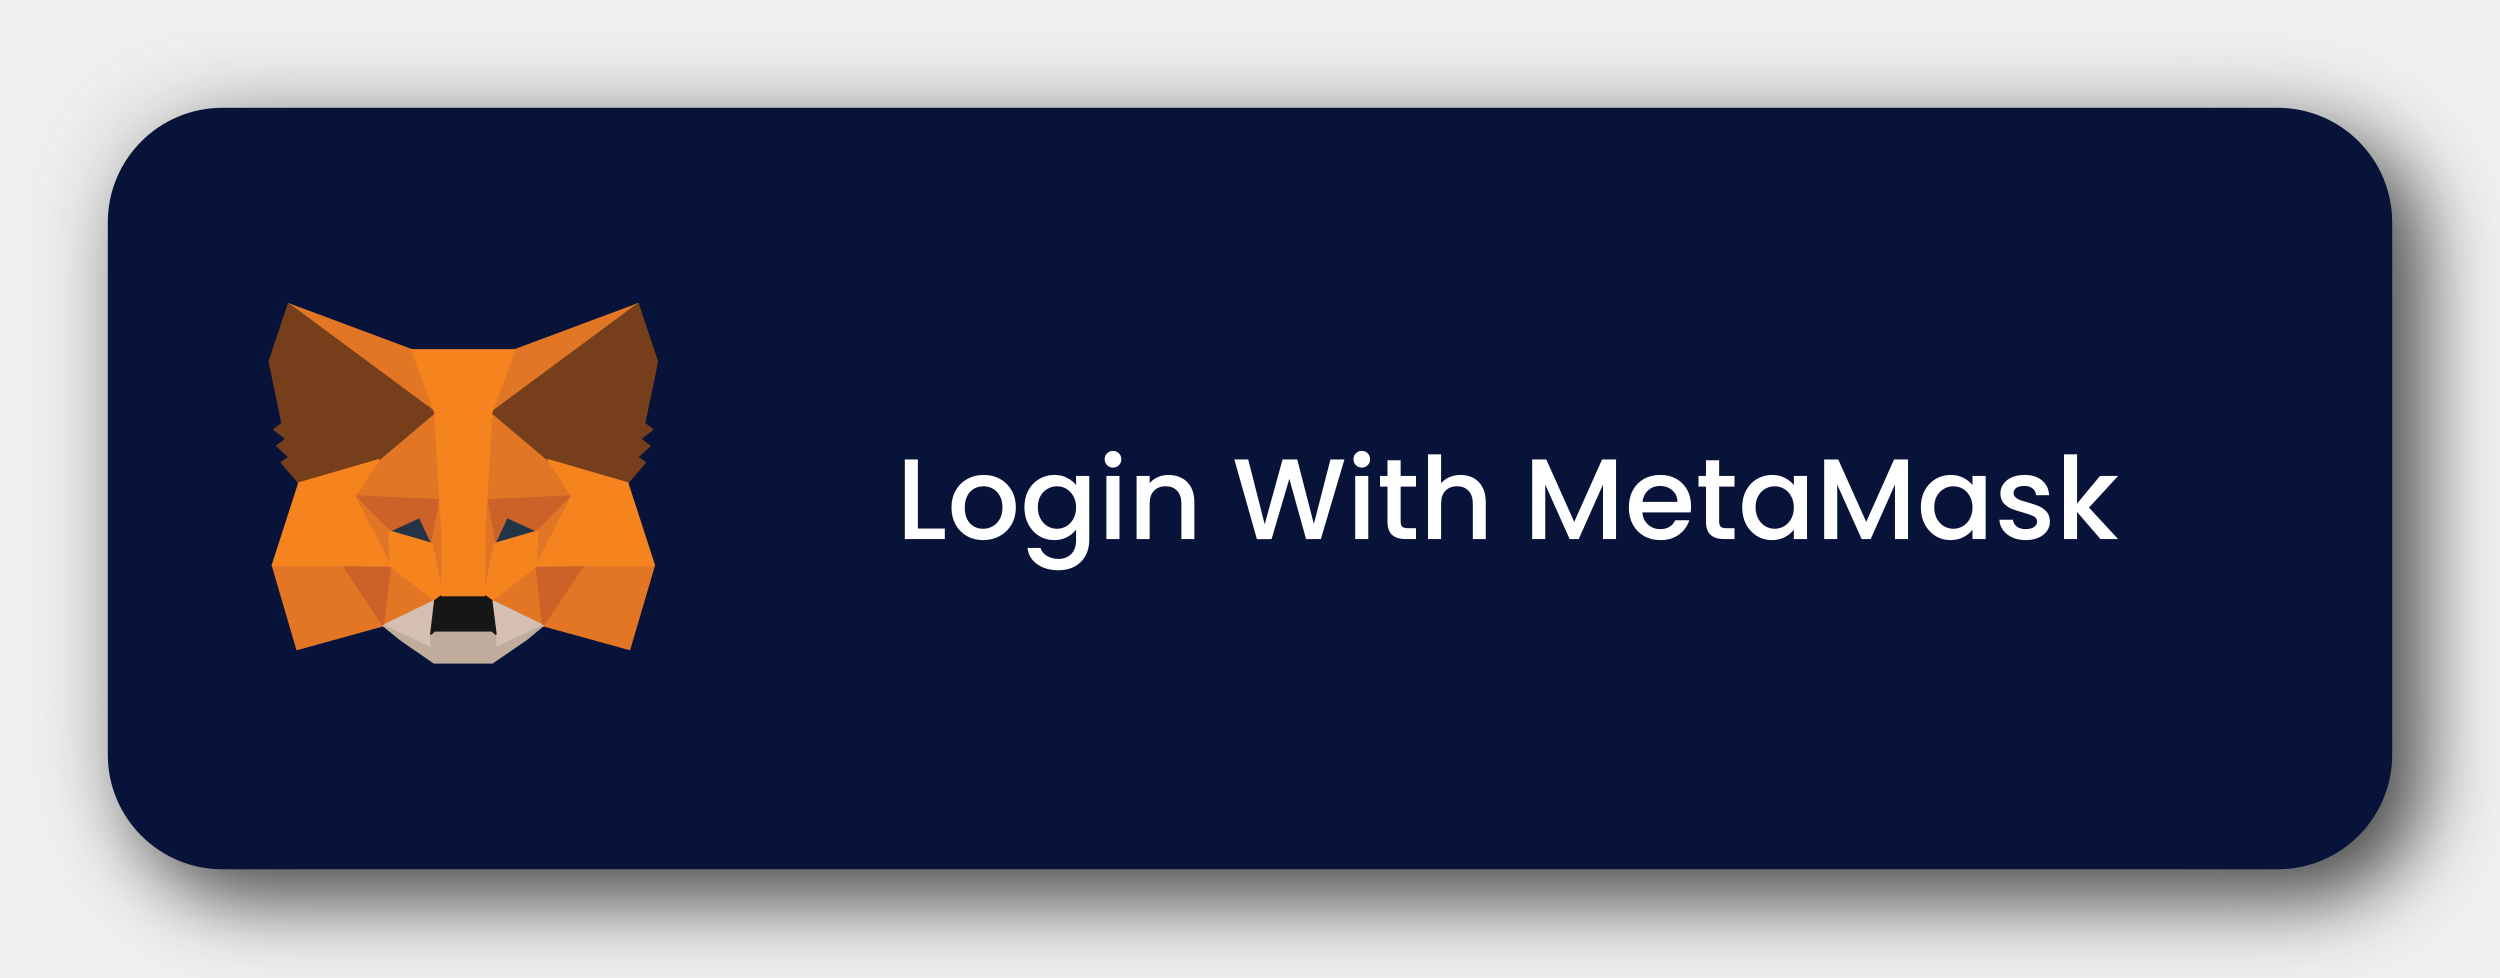
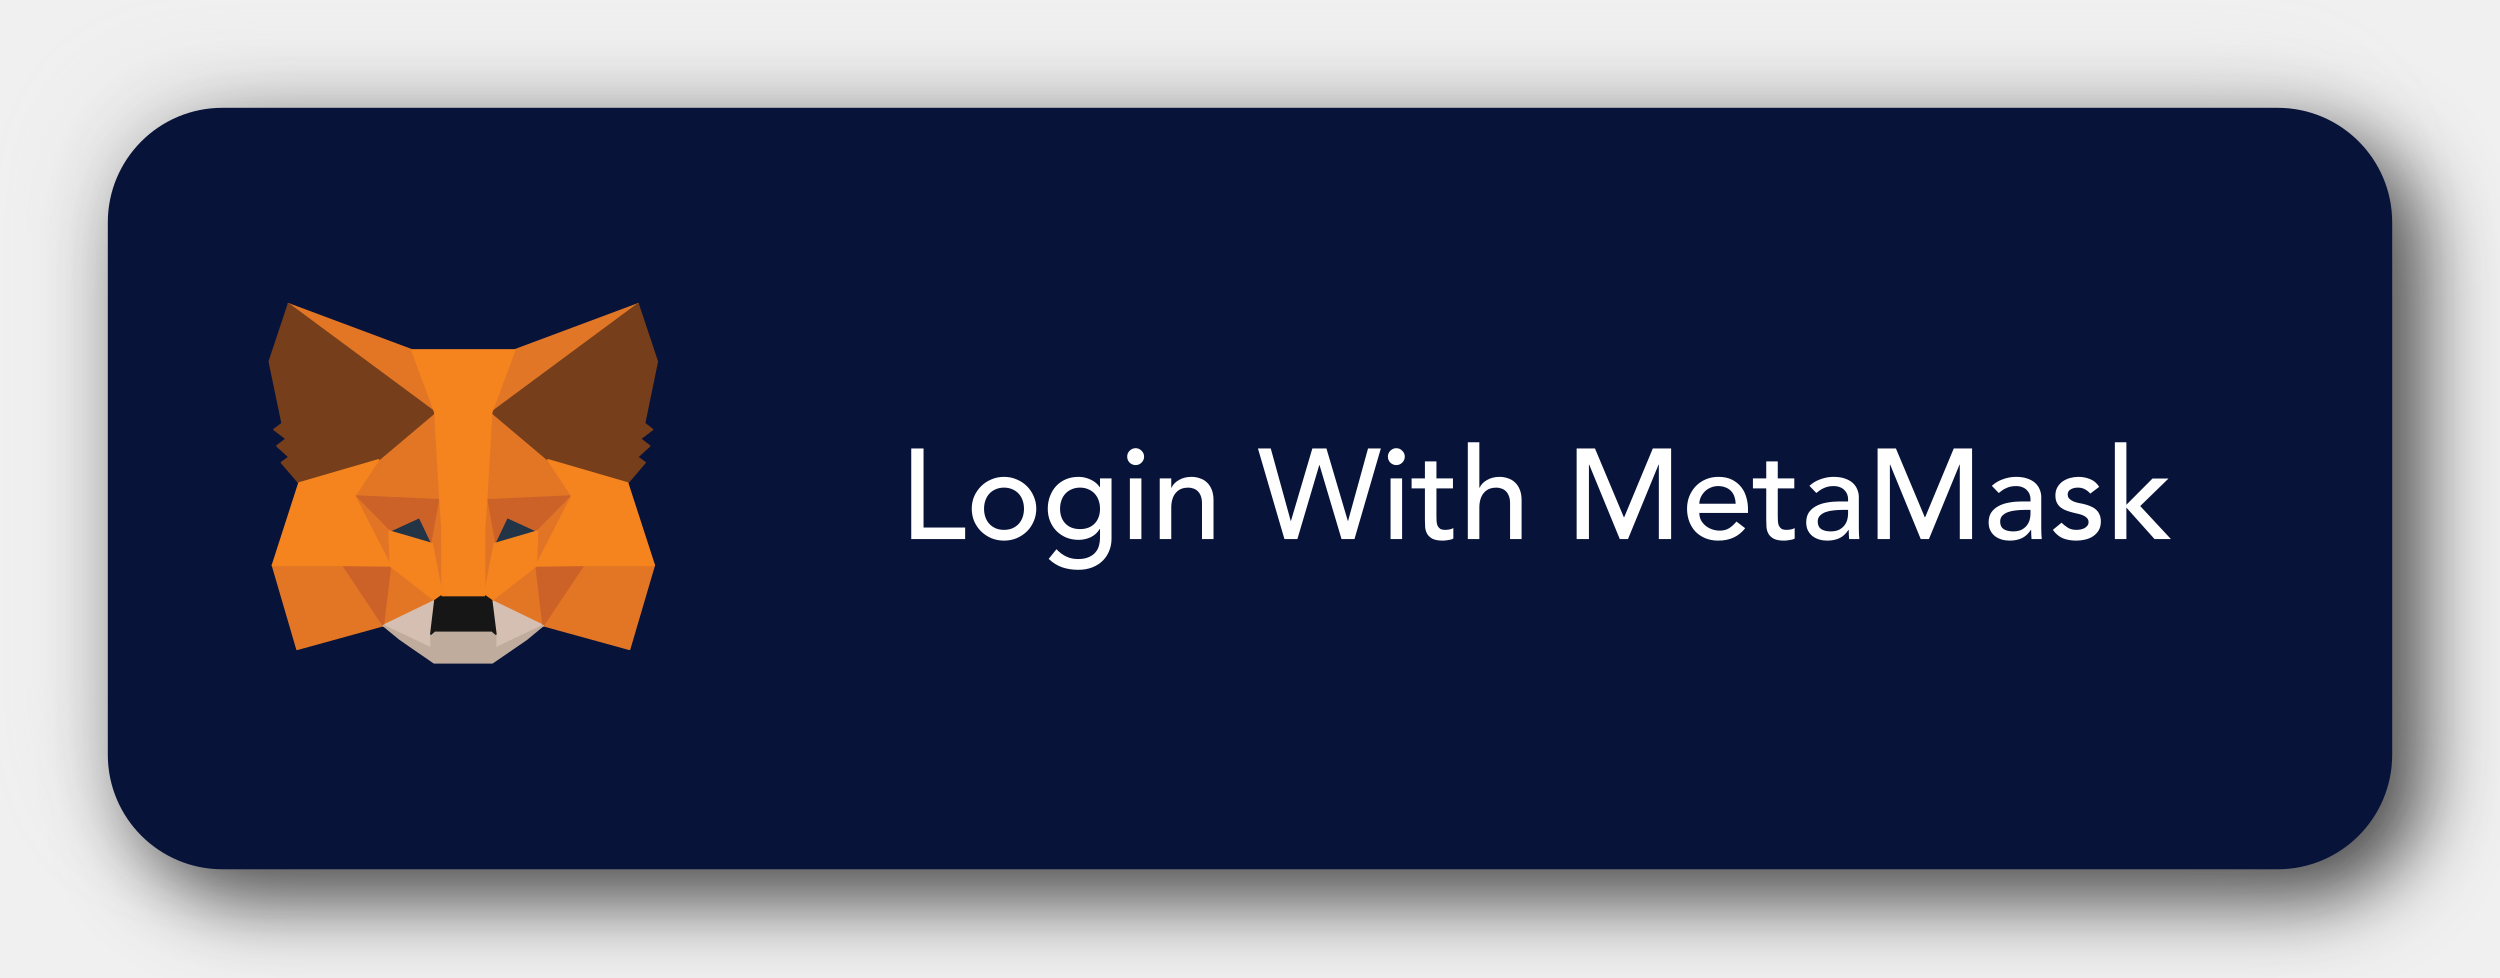
<svg xmlns="http://www.w3.org/2000/svg" width="371" height="145" viewBox="0 0 371 145" fill="none">
  <g filter="url(#filter0_dd)">
    <rect x="16" y="16" width="339" height="113" rx="17" fill="#08133A" />
  </g>
  <g clip-path="url(#clip0)">
-     <path d="M94.686 45.106L72.199 61.745L76.381 51.939L94.686 45.106Z" fill="#E17726" stroke="#E17726" stroke-width="0.25" stroke-linecap="round" stroke-linejoin="round" />
-     <path d="M42.817 45.106L65.104 61.9L61.122 51.939L42.817 45.106Z" fill="#E27625" stroke="#E27625" stroke-width="0.25" stroke-linecap="round" stroke-linejoin="round" />
-     <path d="M86.589 83.686L80.606 92.826L93.418 96.354L97.088 83.886L86.589 83.686Z" fill="#E27625" stroke="#E27625" stroke-width="0.25" stroke-linecap="round" stroke-linejoin="round" />
-     <path d="M40.437 83.886L44.084 96.354L56.874 92.826L50.913 83.686L40.437 83.886Z" fill="#E27625" stroke="#E27625" stroke-width="0.25" stroke-linecap="round" stroke-linejoin="round" />
+     <path d="M94.686 45.105L72.199 61.744L76.381 51.938L94.686 45.105Z" fill="#E17726" stroke="#E17726" stroke-width="0.25" stroke-linecap="round" stroke-linejoin="round" />
+     <path d="M42.817 45.105L65.104 61.9L61.122 51.938L42.817 45.105Z" fill="#E27625" stroke="#E27625" stroke-width="0.25" stroke-linecap="round" stroke-linejoin="round" />
+     <path d="M86.589 83.686L80.606 92.826L93.418 96.353L97.088 83.885L86.589 83.686Z" fill="#E27625" stroke="#E27625" stroke-width="0.25" stroke-linecap="round" stroke-linejoin="round" />
+     <path d="M40.437 83.885L44.084 96.353L56.874 92.826L50.913 83.686L40.437 83.885Z" fill="#E27625" stroke="#E27625" stroke-width="0.25" stroke-linecap="round" stroke-linejoin="round" />
    <path d="M56.184 68.245L52.625 73.614L65.303 74.191L64.881 60.547L56.184 68.245Z" fill="#E27625" stroke="#E27625" stroke-width="0.25" stroke-linecap="round" stroke-linejoin="round" />
-     <path d="M81.318 68.246L72.488 60.392L72.199 74.191L84.877 73.615L81.318 68.246Z" fill="#E27625" stroke="#E27625" stroke-width="0.25" stroke-linecap="round" stroke-linejoin="round" />
-     <path d="M56.874 92.826L64.547 89.122L57.942 83.975L56.874 92.826Z" fill="#E27625" stroke="#E27625" stroke-width="0.25" stroke-linecap="round" stroke-linejoin="round" />
-     <path d="M72.955 89.122L80.606 92.826L79.561 83.975L72.955 89.122Z" fill="#E27625" stroke="#E27625" stroke-width="0.25" stroke-linecap="round" stroke-linejoin="round" />
-     <path d="M80.606 92.827L72.955 89.122L73.578 94.091L73.511 96.199L80.606 92.827Z" fill="#D5BFB2" stroke="#D5BFB2" stroke-width="0.25" stroke-linecap="round" stroke-linejoin="round" />
-     <path d="M56.874 92.827L63.992 96.199L63.947 94.091L64.547 89.122L56.874 92.827Z" fill="#D5BFB2" stroke="#D5BFB2" stroke-width="0.25" stroke-linecap="round" stroke-linejoin="round" />
-     <path d="M64.125 80.691L57.763 78.827L62.256 76.764L64.125 80.691Z" fill="#233447" stroke="#233447" stroke-width="0.25" stroke-linecap="round" stroke-linejoin="round" />
-     <path d="M73.378 80.691L75.246 76.764L79.761 78.827L73.378 80.691Z" fill="#233447" stroke="#233447" stroke-width="0.25" stroke-linecap="round" stroke-linejoin="round" />
-     <path d="M56.874 92.826L57.986 83.686L50.913 83.886L56.874 92.826Z" fill="#CC6228" stroke="#CC6228" stroke-width="0.25" stroke-linecap="round" stroke-linejoin="round" />
-     <path d="M79.516 83.686L80.606 92.826L86.59 83.886L79.516 83.686Z" fill="#CC6228" stroke="#CC6228" stroke-width="0.25" stroke-linecap="round" stroke-linejoin="round" />
-     <path d="M84.877 73.614L72.199 74.191L73.377 80.691L75.246 76.764L79.761 78.827L84.877 73.614Z" fill="#CC6228" stroke="#CC6228" stroke-width="0.25" stroke-linecap="round" stroke-linejoin="round" />
-     <path d="M57.763 78.827L62.256 76.764L64.125 80.691L65.303 74.191L52.625 73.614L57.763 78.827Z" fill="#CC6228" stroke="#CC6228" stroke-width="0.25" stroke-linecap="round" stroke-linejoin="round" />
-     <path d="M52.626 73.614L57.942 83.974L57.764 78.827L52.626 73.614Z" fill="#E27525" stroke="#E27525" stroke-width="0.25" stroke-linecap="round" stroke-linejoin="round" />
-     <path d="M79.761 78.827L79.561 83.974L84.877 73.614L79.761 78.827Z" fill="#E27525" stroke="#E27525" stroke-width="0.25" stroke-linecap="round" stroke-linejoin="round" />
-     <path d="M65.304 74.191L64.125 80.691L65.616 88.367L65.949 78.251L65.304 74.191Z" fill="#E27525" stroke="#E27525" stroke-width="0.25" stroke-linecap="round" stroke-linejoin="round" />
-     <path d="M72.199 74.191L71.576 78.229L71.888 88.367L73.378 80.691L72.199 74.191Z" fill="#E27525" stroke="#E27525" stroke-width="0.25" stroke-linecap="round" stroke-linejoin="round" />
-     <path d="M73.378 80.691L71.888 88.367L72.955 89.122L79.561 83.975L79.761 78.828L73.378 80.691Z" fill="#F5841F" stroke="#F5841F" stroke-width="0.25" stroke-linecap="round" stroke-linejoin="round" />
-     <path d="M57.763 78.828L57.941 83.975L64.547 89.122L65.615 88.367L64.125 80.691L57.763 78.828Z" fill="#F5841F" stroke="#F5841F" stroke-width="0.25" stroke-linecap="round" stroke-linejoin="round" />
-     <path d="M73.511 96.199L73.578 94.091L73 93.603H64.503L63.947 94.091L63.992 96.199L56.874 92.827L59.365 94.868L64.414 98.351H73.066L78.138 94.868L80.606 92.827L73.511 96.199Z" fill="#C0AC9D" stroke="#C0AC9D" stroke-width="0.25" stroke-linecap="round" stroke-linejoin="round" />
+     <path d="M81.318 68.245L72.488 60.392L72.199 74.191L84.877 73.614L81.318 68.245Z" fill="#E27625" stroke="#E27625" stroke-width="0.25" stroke-linecap="round" stroke-linejoin="round" />
+     <path d="M56.874 92.826L64.547 89.121L57.942 83.974L56.874 92.826Z" fill="#E27625" stroke="#E27625" stroke-width="0.25" stroke-linecap="round" stroke-linejoin="round" />
+     <path d="M72.955 89.121L80.606 92.826L79.561 83.974L72.955 89.121Z" fill="#E27625" stroke="#E27625" stroke-width="0.25" stroke-linecap="round" stroke-linejoin="round" />
+     <path d="M80.606 92.826L72.955 89.121L73.578 94.091L73.511 96.198L80.606 92.826Z" fill="#D5BFB2" stroke="#D5BFB2" stroke-width="0.25" stroke-linecap="round" stroke-linejoin="round" />
+     <path d="M56.874 92.826L63.992 96.198L63.947 94.091L64.547 89.121L56.874 92.826Z" fill="#D5BFB2" stroke="#D5BFB2" stroke-width="0.25" stroke-linecap="round" stroke-linejoin="round" />
+     <path d="M64.125 80.69L57.763 78.827L62.256 76.764L64.125 80.69Z" fill="#233447" stroke="#233447" stroke-width="0.25" stroke-linecap="round" stroke-linejoin="round" />
+     <path d="M73.378 80.69L75.246 76.764L79.761 78.827L73.378 80.69Z" fill="#233447" stroke="#233447" stroke-width="0.25" stroke-linecap="round" stroke-linejoin="round" />
+     <path d="M56.874 92.826L57.986 83.686L50.913 83.885L56.874 92.826Z" fill="#CC6228" stroke="#CC6228" stroke-width="0.25" stroke-linecap="round" stroke-linejoin="round" />
+     <path d="M79.516 83.686L80.606 92.826L86.59 83.885L79.516 83.686Z" fill="#CC6228" stroke="#CC6228" stroke-width="0.25" stroke-linecap="round" stroke-linejoin="round" />
+     <path d="M84.877 73.613L72.199 74.19L73.377 80.691L75.246 76.764L79.761 78.827L84.877 73.613Z" fill="#CC6228" stroke="#CC6228" stroke-width="0.25" stroke-linecap="round" stroke-linejoin="round" />
+     <path d="M57.763 78.827L62.256 76.764L64.125 80.691L65.303 74.19L52.625 73.613L57.763 78.827Z" fill="#CC6228" stroke="#CC6228" stroke-width="0.25" stroke-linecap="round" stroke-linejoin="round" />
+     <path d="M52.626 73.613L57.942 83.974L57.764 78.827L52.626 73.613Z" fill="#E27525" stroke="#E27525" stroke-width="0.25" stroke-linecap="round" stroke-linejoin="round" />
+     <path d="M79.761 78.827L79.561 83.974L84.877 73.613L79.761 78.827Z" fill="#E27525" stroke="#E27525" stroke-width="0.25" stroke-linecap="round" stroke-linejoin="round" />
+     <path d="M65.304 74.19L64.125 80.691L65.616 88.367L65.949 78.25L65.304 74.19Z" fill="#E27525" stroke="#E27525" stroke-width="0.25" stroke-linecap="round" stroke-linejoin="round" />
+     <path d="M72.199 74.19L71.576 78.228L71.888 88.367L73.378 80.691L72.199 74.19Z" fill="#E27525" stroke="#E27525" stroke-width="0.25" stroke-linecap="round" stroke-linejoin="round" />
+     <path d="M73.378 80.691L71.888 88.367L72.955 89.121L79.561 83.974L79.761 78.827L73.378 80.691Z" fill="#F5841F" stroke="#F5841F" stroke-width="0.25" stroke-linecap="round" stroke-linejoin="round" />
+     <path d="M57.763 78.827L57.941 83.974L64.547 89.121L65.615 88.367L64.125 80.691L57.763 78.827Z" fill="#F5841F" stroke="#F5841F" stroke-width="0.25" stroke-linecap="round" stroke-linejoin="round" />
+     <path d="M73.511 96.198L73.578 94.091L73 93.603H64.503L63.947 94.091L63.992 96.198L56.874 92.826L59.365 94.867L64.414 98.35H73.066L78.138 94.867L80.606 92.826L73.511 96.198Z" fill="#C0AC9D" stroke="#C0AC9D" stroke-width="0.25" stroke-linecap="round" stroke-linejoin="round" />
    <path d="M72.955 89.121L71.887 88.367H65.615L64.547 89.121L63.947 94.091L64.503 93.603H73L73.578 94.091L72.955 89.121Z" fill="#161616" stroke="#161616" stroke-width="0.25" stroke-linecap="round" stroke-linejoin="round" />
-     <path d="M95.642 62.832L97.533 53.647L94.686 45.106L72.955 61.19L81.318 68.245L93.129 71.684L95.731 68.644L94.597 67.824L96.399 66.182L95.02 65.117L96.821 63.742L95.642 62.832Z" fill="#763E1A" stroke="#763E1A" stroke-width="0.25" stroke-linecap="round" stroke-linejoin="round" />
-     <path d="M39.97 53.647L41.883 62.832L40.659 63.742L42.483 65.117L41.104 66.182L42.906 67.824L41.771 68.644L44.374 71.684L56.184 68.245L64.548 61.19L42.817 45.106L39.97 53.647Z" fill="#763E1A" stroke="#763E1A" stroke-width="0.25" stroke-linecap="round" stroke-linejoin="round" />
-     <path d="M93.129 71.684L81.318 68.246L84.877 73.615L79.561 83.975L86.59 83.886H97.088L93.129 71.684Z" fill="#F5841F" stroke="#F5841F" stroke-width="0.25" stroke-linecap="round" stroke-linejoin="round" />
-     <path d="M56.184 68.246L44.373 71.684L40.437 83.886H50.913L57.941 83.975L52.626 73.615L56.184 68.246Z" fill="#F5841F" stroke="#F5841F" stroke-width="0.25" stroke-linecap="round" stroke-linejoin="round" />
-     <path d="M72.199 74.191L72.955 61.191L76.38 51.94H61.122L64.547 61.191L65.304 74.191L65.593 78.273L65.615 88.368H71.887L71.91 78.273L72.199 74.191Z" fill="#F5841F" stroke="#F5841F" stroke-width="0.25" stroke-linecap="round" stroke-linejoin="round" />
-     <path d="M136.213 78.436H140.208V80H134.275V68.185H136.213V78.436ZM145.892 80.153C145.008 80.153 144.209 79.955 143.495 79.558C142.781 79.15 142.22 78.583 141.812 77.858C141.404 77.121 141.2 76.271 141.2 75.308C141.2 74.356 141.409 73.512 141.829 72.775C142.248 72.038 142.82 71.472 143.546 71.075C144.271 70.678 145.081 70.48 145.977 70.48C146.872 70.48 147.682 70.678 148.408 71.075C149.133 71.472 149.705 72.038 150.125 72.775C150.544 73.512 150.754 74.356 150.754 75.308C150.754 76.26 150.538 77.104 150.108 77.841C149.677 78.578 149.088 79.15 148.34 79.558C147.603 79.955 146.787 80.153 145.892 80.153ZM145.892 78.47C146.39 78.47 146.855 78.351 147.286 78.113C147.728 77.875 148.085 77.518 148.357 77.042C148.629 76.566 148.765 75.988 148.765 75.308C148.765 74.628 148.634 74.056 148.374 73.591C148.113 73.115 147.767 72.758 147.337 72.52C146.906 72.282 146.441 72.163 145.943 72.163C145.444 72.163 144.979 72.282 144.549 72.52C144.129 72.758 143.795 73.115 143.546 73.591C143.296 74.056 143.172 74.628 143.172 75.308C143.172 76.317 143.427 77.099 143.937 77.654C144.458 78.198 145.11 78.47 145.892 78.47ZM156.444 70.48C157.169 70.48 157.809 70.627 158.365 70.922C158.931 71.205 159.373 71.562 159.691 71.993V70.633H161.646V80.153C161.646 81.014 161.464 81.779 161.102 82.448C160.739 83.128 160.212 83.661 159.521 84.046C158.841 84.431 158.025 84.624 157.073 84.624C155.803 84.624 154.749 84.324 153.911 83.723C153.072 83.134 152.596 82.329 152.483 81.309H154.404C154.551 81.796 154.863 82.187 155.339 82.482C155.826 82.788 156.404 82.941 157.073 82.941C157.855 82.941 158.484 82.703 158.96 82.227C159.447 81.751 159.691 81.06 159.691 80.153V78.589C159.362 79.031 158.914 79.405 158.348 79.711C157.792 80.006 157.158 80.153 156.444 80.153C155.628 80.153 154.88 79.949 154.2 79.541C153.531 79.122 152.998 78.544 152.602 77.807C152.216 77.059 152.024 76.215 152.024 75.274C152.024 74.333 152.216 73.5 152.602 72.775C152.998 72.05 153.531 71.489 154.2 71.092C154.88 70.684 155.628 70.48 156.444 70.48ZM159.691 75.308C159.691 74.662 159.555 74.101 159.283 73.625C159.022 73.149 158.676 72.786 158.246 72.537C157.815 72.288 157.35 72.163 156.852 72.163C156.353 72.163 155.888 72.288 155.458 72.537C155.027 72.775 154.676 73.132 154.404 73.608C154.143 74.073 154.013 74.628 154.013 75.274C154.013 75.92 154.143 76.487 154.404 76.974C154.676 77.461 155.027 77.835 155.458 78.096C155.9 78.345 156.364 78.47 156.852 78.47C157.35 78.47 157.815 78.345 158.246 78.096C158.676 77.847 159.022 77.484 159.283 77.008C159.555 76.521 159.691 75.954 159.691 75.308ZM165.177 69.392C164.826 69.392 164.531 69.273 164.293 69.035C164.055 68.797 163.936 68.502 163.936 68.151C163.936 67.8 164.055 67.505 164.293 67.267C164.531 67.029 164.826 66.91 165.177 66.91C165.517 66.91 165.806 67.029 166.044 67.267C166.282 67.505 166.401 67.8 166.401 68.151C166.401 68.502 166.282 68.797 166.044 69.035C165.806 69.273 165.517 69.392 165.177 69.392ZM166.129 70.633V80H164.191V70.633H166.129ZM173.399 70.48C174.136 70.48 174.793 70.633 175.371 70.939C175.961 71.245 176.42 71.698 176.748 72.299C177.077 72.9 177.241 73.625 177.241 74.475V80H175.32V74.764C175.32 73.925 175.111 73.285 174.691 72.843C174.272 72.39 173.7 72.163 172.974 72.163C172.249 72.163 171.671 72.39 171.24 72.843C170.821 73.285 170.611 73.925 170.611 74.764V80H168.673V70.633H170.611V71.704C170.929 71.319 171.331 71.018 171.818 70.803C172.317 70.588 172.844 70.48 173.399 70.48ZM199.514 68.185L196.012 80H193.819L191.337 71.058L188.702 80L186.526 80.017L183.177 68.185H185.234L187.682 77.807L190.334 68.185H192.51L194.975 77.756L197.44 68.185H199.514ZM202.099 69.392C201.748 69.392 201.453 69.273 201.215 69.035C200.977 68.797 200.858 68.502 200.858 68.151C200.858 67.8 200.977 67.505 201.215 67.267C201.453 67.029 201.748 66.91 202.099 66.91C202.439 66.91 202.728 67.029 202.966 67.267C203.204 67.505 203.323 67.8 203.323 68.151C203.323 68.502 203.204 68.797 202.966 69.035C202.728 69.273 202.439 69.392 202.099 69.392ZM203.051 70.633V80H201.113V70.633H203.051ZM207.856 72.214V77.399C207.856 77.75 207.936 78.005 208.094 78.164C208.264 78.311 208.548 78.385 208.944 78.385H210.134V80H208.604C207.732 80 207.063 79.796 206.598 79.388C206.134 78.98 205.901 78.317 205.901 77.399V72.214H204.796V70.633H205.901V68.304H207.856V70.633H210.134V72.214H207.856ZM216.766 70.48C217.48 70.48 218.114 70.633 218.67 70.939C219.236 71.245 219.678 71.698 219.996 72.299C220.324 72.9 220.489 73.625 220.489 74.475V80H218.568V74.764C218.568 73.925 218.358 73.285 217.939 72.843C217.519 72.39 216.947 72.163 216.222 72.163C215.496 72.163 214.918 72.39 214.488 72.843C214.068 73.285 213.859 73.925 213.859 74.764V80H211.921V67.42H213.859V71.721C214.187 71.324 214.601 71.018 215.1 70.803C215.61 70.588 216.165 70.48 216.766 70.48ZM239.821 68.185V80H237.883V71.908L234.279 80H232.936L229.315 71.908V80H227.377V68.185H229.468L233.616 77.45L237.747 68.185H239.821ZM250.953 75.087C250.953 75.438 250.93 75.756 250.885 76.039H243.728C243.784 76.787 244.062 77.388 244.561 77.841C245.059 78.294 245.671 78.521 246.397 78.521C247.439 78.521 248.176 78.085 248.607 77.212H250.698C250.414 78.073 249.899 78.782 249.151 79.337C248.414 79.881 247.496 80.153 246.397 80.153C245.501 80.153 244.697 79.955 243.983 79.558C243.28 79.15 242.725 78.583 242.317 77.858C241.92 77.121 241.722 76.271 241.722 75.308C241.722 74.345 241.914 73.5 242.3 72.775C242.696 72.038 243.246 71.472 243.949 71.075C244.663 70.678 245.479 70.48 246.397 70.48C247.281 70.48 248.068 70.673 248.76 71.058C249.451 71.443 249.989 71.987 250.375 72.69C250.76 73.381 250.953 74.18 250.953 75.087ZM248.93 74.475C248.918 73.761 248.663 73.189 248.165 72.758C247.666 72.327 247.048 72.112 246.312 72.112C245.643 72.112 245.071 72.327 244.595 72.758C244.119 73.177 243.835 73.75 243.745 74.475H248.93ZM255.121 72.214V77.399C255.121 77.75 255.2 78.005 255.359 78.164C255.529 78.311 255.812 78.385 256.209 78.385H257.399V80H255.869C254.996 80 254.328 79.796 253.863 79.388C253.398 78.98 253.166 78.317 253.166 77.399V72.214H252.061V70.633H253.166V68.304H255.121V70.633H257.399V72.214H255.121ZM258.539 75.274C258.539 74.333 258.732 73.5 259.117 72.775C259.514 72.05 260.046 71.489 260.715 71.092C261.395 70.684 262.143 70.48 262.959 70.48C263.696 70.48 264.336 70.627 264.88 70.922C265.435 71.205 265.877 71.562 266.206 71.993V70.633H268.161V80H266.206V78.606C265.877 79.048 265.43 79.416 264.863 79.711C264.296 80.006 263.65 80.153 262.925 80.153C262.12 80.153 261.384 79.949 260.715 79.541C260.046 79.122 259.514 78.544 259.117 77.807C258.732 77.059 258.539 76.215 258.539 75.274ZM266.206 75.308C266.206 74.662 266.07 74.101 265.798 73.625C265.537 73.149 265.192 72.786 264.761 72.537C264.33 72.288 263.866 72.163 263.367 72.163C262.868 72.163 262.404 72.288 261.973 72.537C261.542 72.775 261.191 73.132 260.919 73.608C260.658 74.073 260.528 74.628 260.528 75.274C260.528 75.92 260.658 76.487 260.919 76.974C261.191 77.461 261.542 77.835 261.973 78.096C262.415 78.345 262.88 78.47 263.367 78.47C263.866 78.47 264.33 78.345 264.761 78.096C265.192 77.847 265.537 77.484 265.798 77.008C266.07 76.521 266.206 75.954 266.206 75.308ZM283.151 68.185V80H281.213V71.908L277.609 80H276.266L272.645 71.908V80H270.707V68.185H272.798L276.946 77.45L281.077 68.185H283.151ZM285.052 75.274C285.052 74.333 285.245 73.5 285.63 72.775C286.027 72.05 286.559 71.489 287.228 71.092C287.908 70.684 288.656 70.48 289.472 70.48C290.209 70.48 290.849 70.627 291.393 70.922C291.948 71.205 292.39 71.562 292.719 71.993V70.633H294.674V80H292.719V78.606C292.39 79.048 291.943 79.416 291.376 79.711C290.809 80.006 290.163 80.153 289.438 80.153C288.633 80.153 287.897 79.949 287.228 79.541C286.559 79.122 286.027 78.544 285.63 77.807C285.245 77.059 285.052 76.215 285.052 75.274ZM292.719 75.308C292.719 74.662 292.583 74.101 292.311 73.625C292.05 73.149 291.705 72.786 291.274 72.537C290.843 72.288 290.379 72.163 289.88 72.163C289.381 72.163 288.917 72.288 288.486 72.537C288.055 72.775 287.704 73.132 287.432 73.608C287.171 74.073 287.041 74.628 287.041 75.274C287.041 75.92 287.171 76.487 287.432 76.974C287.704 77.461 288.055 77.835 288.486 78.096C288.928 78.345 289.393 78.47 289.88 78.47C290.379 78.47 290.843 78.345 291.274 78.096C291.705 77.847 292.05 77.484 292.311 77.008C292.583 76.521 292.719 75.954 292.719 75.308ZM300.619 80.153C299.883 80.153 299.22 80.023 298.63 79.762C298.052 79.49 297.593 79.127 297.253 78.674C296.913 78.209 296.732 77.694 296.709 77.127H298.715C298.749 77.524 298.936 77.858 299.276 78.13C299.628 78.391 300.064 78.521 300.585 78.521C301.129 78.521 301.549 78.419 301.843 78.215C302.149 78 302.302 77.728 302.302 77.399C302.302 77.048 302.132 76.787 301.792 76.617C301.464 76.447 300.937 76.26 300.211 76.056C299.509 75.863 298.936 75.676 298.494 75.495C298.052 75.314 297.667 75.036 297.338 74.662C297.021 74.288 296.862 73.795 296.862 73.183C296.862 72.684 297.01 72.231 297.304 71.823C297.599 71.404 298.018 71.075 298.562 70.837C299.118 70.599 299.752 70.48 300.466 70.48C301.532 70.48 302.387 70.752 303.033 71.296C303.691 71.829 304.042 72.56 304.087 73.489H302.149C302.115 73.07 301.945 72.735 301.639 72.486C301.333 72.237 300.92 72.112 300.398 72.112C299.888 72.112 299.497 72.208 299.225 72.401C298.953 72.594 298.817 72.849 298.817 73.166C298.817 73.415 298.908 73.625 299.089 73.795C299.271 73.965 299.492 74.101 299.752 74.203C300.013 74.294 300.398 74.413 300.908 74.56C301.588 74.741 302.144 74.928 302.574 75.121C303.016 75.302 303.396 75.574 303.713 75.937C304.031 76.3 304.195 76.781 304.206 77.382C304.206 77.915 304.059 78.391 303.764 78.81C303.47 79.229 303.05 79.558 302.506 79.796C301.974 80.034 301.345 80.153 300.619 80.153ZM310.006 75.325L314.324 80H311.706L308.238 75.971V80H306.3V67.42H308.238V74.73L311.638 70.633H314.324L310.006 75.325Z" fill="white" />
+     <path d="M95.642 62.831L97.533 53.647L94.686 45.105L72.955 61.19L81.318 68.245L93.129 71.683L95.731 68.644L94.597 67.823L96.399 66.181L95.02 65.117L96.821 63.741L95.642 62.831Z" fill="#763E1A" stroke="#763E1A" stroke-width="0.25" stroke-linecap="round" stroke-linejoin="round" />
+     <path d="M39.97 53.647L41.883 62.831L40.659 63.741L42.483 65.117L41.104 66.181L42.906 67.823L41.771 68.644L44.374 71.683L56.184 68.245L64.548 61.19L42.817 45.105L39.97 53.647Z" fill="#763E1A" stroke="#763E1A" stroke-width="0.25" stroke-linecap="round" stroke-linejoin="round" />
+     <path d="M93.129 71.684L81.318 68.245L84.877 73.614L79.561 83.974L86.59 83.886H97.088L93.129 71.684Z" fill="#F5841F" stroke="#F5841F" stroke-width="0.25" stroke-linecap="round" stroke-linejoin="round" />
+     <path d="M56.184 68.245L44.373 71.684L40.437 83.886H50.913L57.941 83.974L52.626 73.614L56.184 68.245Z" fill="#F5841F" stroke="#F5841F" stroke-width="0.25" stroke-linecap="round" stroke-linejoin="round" />
+     <path d="M72.199 74.19L72.955 61.19L76.38 51.938H61.122L64.547 61.19L65.304 74.19L65.593 78.272L65.615 88.367H71.887L71.91 78.272L72.199 74.19Z" fill="#F5841F" stroke="#F5841F" stroke-width="0.25" stroke-linecap="round" stroke-linejoin="round" />
+     <path d="M135.229 66.548H137.053V78.29H143.228V80H135.229V66.548ZM146.032 75.497C146.032 75.953 146.101 76.377 146.241 76.77C146.38 77.15 146.576 77.479 146.83 77.758C147.083 78.024 147.393 78.239 147.761 78.404C148.128 78.556 148.54 78.632 148.996 78.632C149.452 78.632 149.863 78.556 150.231 78.404C150.598 78.239 150.908 78.024 151.162 77.758C151.415 77.479 151.611 77.15 151.751 76.77C151.89 76.377 151.96 75.953 151.96 75.497C151.96 75.041 151.89 74.623 151.751 74.243C151.611 73.85 151.415 73.521 151.162 73.255C150.908 72.976 150.598 72.761 150.231 72.609C149.863 72.444 149.452 72.362 148.996 72.362C148.54 72.362 148.128 72.444 147.761 72.609C147.393 72.761 147.083 72.976 146.83 73.255C146.576 73.521 146.38 73.85 146.241 74.243C146.101 74.623 146.032 75.041 146.032 75.497ZM144.208 75.497C144.208 74.838 144.328 74.224 144.569 73.654C144.822 73.084 145.164 72.584 145.595 72.153C146.025 71.722 146.532 71.387 147.115 71.146C147.697 70.893 148.324 70.766 148.996 70.766C149.667 70.766 150.294 70.893 150.877 71.146C151.459 71.387 151.966 71.722 152.397 72.153C152.827 72.584 153.163 73.084 153.404 73.654C153.657 74.224 153.784 74.838 153.784 75.497C153.784 76.156 153.657 76.776 153.404 77.359C153.163 77.929 152.827 78.429 152.397 78.86C151.966 79.278 151.459 79.614 150.877 79.867C150.294 80.108 149.667 80.228 148.996 80.228C148.324 80.228 147.697 80.108 147.115 79.867C146.532 79.614 146.025 79.278 145.595 78.86C145.164 78.429 144.822 77.929 144.569 77.359C144.328 76.776 144.208 76.156 144.208 75.497ZM164.951 79.924C164.951 80.608 164.83 81.229 164.59 81.786C164.362 82.356 164.032 82.844 163.602 83.249C163.171 83.667 162.652 83.99 162.044 84.218C161.436 84.446 160.764 84.56 160.03 84.56C159.168 84.56 158.377 84.44 157.655 84.199C156.945 83.958 156.268 83.54 155.622 82.945L156.781 81.501C157.224 81.982 157.705 82.343 158.225 82.584C158.744 82.837 159.333 82.964 159.992 82.964C160.625 82.964 161.151 82.869 161.569 82.679C161.987 82.502 162.316 82.267 162.557 81.976C162.81 81.685 162.987 81.349 163.089 80.969C163.19 80.602 163.241 80.228 163.241 79.848V78.518H163.184C162.854 79.063 162.405 79.468 161.835 79.734C161.277 79.987 160.688 80.114 160.068 80.114C159.409 80.114 158.795 80 158.225 79.772C157.667 79.531 157.186 79.208 156.781 78.803C156.375 78.385 156.059 77.897 155.831 77.34C155.603 76.77 155.489 76.156 155.489 75.497C155.489 74.838 155.596 74.224 155.812 73.654C156.027 73.071 156.331 72.565 156.724 72.134C157.129 71.703 157.61 71.368 158.168 71.127C158.738 70.886 159.371 70.766 160.068 70.766C160.676 70.766 161.265 70.899 161.835 71.165C162.417 71.431 162.873 71.805 163.203 72.286H163.241V70.994H164.951V79.924ZM160.277 72.362C159.821 72.362 159.409 72.444 159.042 72.609C158.674 72.761 158.364 72.976 158.111 73.255C157.857 73.521 157.661 73.85 157.522 74.243C157.382 74.623 157.313 75.041 157.313 75.497C157.313 76.409 157.579 77.144 158.111 77.701C158.643 78.246 159.365 78.518 160.277 78.518C161.189 78.518 161.911 78.246 162.443 77.701C162.975 77.144 163.241 76.409 163.241 75.497C163.241 75.041 163.171 74.623 163.032 74.243C162.892 73.85 162.696 73.521 162.443 73.255C162.189 72.976 161.879 72.761 161.512 72.609C161.144 72.444 160.733 72.362 160.277 72.362ZM167.674 70.994H169.384V80H167.674V70.994ZM167.275 67.764C167.275 67.422 167.395 67.131 167.636 66.89C167.889 66.637 168.187 66.51 168.529 66.51C168.871 66.51 169.162 66.637 169.403 66.89C169.656 67.131 169.783 67.422 169.783 67.764C169.783 68.106 169.656 68.404 169.403 68.657C169.162 68.898 168.871 69.018 168.529 69.018C168.187 69.018 167.889 68.898 167.636 68.657C167.395 68.404 167.275 68.106 167.275 67.764ZM172.105 70.994H173.815V72.381H173.853C174.069 71.9 174.442 71.513 174.974 71.222C175.506 70.918 176.121 70.766 176.817 70.766C177.248 70.766 177.66 70.836 178.052 70.975C178.458 71.102 178.806 71.304 179.097 71.583C179.401 71.862 179.642 72.223 179.819 72.666C179.997 73.097 180.085 73.61 180.085 74.205V80H178.375V74.68C178.375 74.262 178.318 73.907 178.204 73.616C178.09 73.312 177.938 73.071 177.748 72.894C177.558 72.704 177.337 72.571 177.083 72.495C176.843 72.406 176.589 72.362 176.323 72.362C175.969 72.362 175.639 72.419 175.335 72.533C175.031 72.647 174.765 72.831 174.537 73.084C174.309 73.325 174.132 73.635 174.005 74.015C173.879 74.395 173.815 74.845 173.815 75.364V80H172.105V70.994ZM186.678 66.548H188.578L191.542 77.302H191.58L194.753 66.548H196.843L200.016 77.302H200.054L203.018 66.548H204.918L201.004 80H199.085L195.817 69.018H195.779L192.53 80H190.611L186.678 66.548ZM206.361 70.994H208.071V80H206.361V70.994ZM205.962 67.764C205.962 67.422 206.082 67.131 206.323 66.89C206.576 66.637 206.874 66.51 207.216 66.51C207.558 66.51 207.849 66.637 208.09 66.89C208.343 67.131 208.47 67.422 208.47 67.764C208.47 68.106 208.343 68.404 208.09 68.657C207.849 68.898 207.558 69.018 207.216 69.018C206.874 69.018 206.576 68.898 206.323 68.657C206.082 68.404 205.962 68.106 205.962 67.764ZM215.618 72.476H213.167V76.561C213.167 76.814 213.173 77.068 213.186 77.321C213.199 77.562 213.243 77.783 213.319 77.986C213.408 78.176 213.534 78.334 213.699 78.461C213.876 78.575 214.13 78.632 214.459 78.632C214.662 78.632 214.871 78.613 215.086 78.575C215.301 78.537 215.498 78.467 215.675 78.366V79.924C215.472 80.038 215.206 80.114 214.877 80.152C214.56 80.203 214.313 80.228 214.136 80.228C213.477 80.228 212.964 80.139 212.597 79.962C212.242 79.772 211.976 79.531 211.799 79.24C211.634 78.949 211.533 78.626 211.495 78.271C211.47 77.904 211.457 77.536 211.457 77.169V72.476H209.481V70.994H211.457V68.467H213.167V70.994H215.618V72.476ZM217.824 65.636H219.534V72.381H219.572C219.788 71.9 220.161 71.513 220.693 71.222C221.225 70.918 221.84 70.766 222.536 70.766C222.967 70.766 223.379 70.836 223.771 70.975C224.177 71.102 224.525 71.304 224.816 71.583C225.12 71.862 225.361 72.223 225.538 72.666C225.716 73.097 225.804 73.61 225.804 74.205V80H224.094V74.68C224.094 74.262 224.037 73.907 223.923 73.616C223.809 73.312 223.657 73.071 223.467 72.894C223.277 72.704 223.056 72.571 222.802 72.495C222.562 72.406 222.308 72.362 222.042 72.362C221.688 72.362 221.358 72.419 221.054 72.533C220.75 72.647 220.484 72.831 220.256 73.084C220.028 73.325 219.851 73.635 219.724 74.015C219.598 74.395 219.534 74.845 219.534 75.364V80H217.824V65.636ZM233.974 66.548H236.691L240.966 76.732H241.042L245.279 66.548H247.996V80H246.172V68.942H246.134L241.593 80H240.377L235.836 68.942H235.798V80H233.974V66.548ZM252.181 76.124C252.181 76.517 252.263 76.878 252.428 77.207C252.605 77.524 252.833 77.796 253.112 78.024C253.39 78.252 253.713 78.429 254.081 78.556C254.448 78.683 254.828 78.746 255.221 78.746C255.753 78.746 256.215 78.626 256.608 78.385C257 78.132 257.361 77.802 257.691 77.397L258.983 78.385C258.033 79.614 256.703 80.228 254.993 80.228C254.283 80.228 253.637 80.108 253.055 79.867C252.485 79.626 251.997 79.297 251.592 78.879C251.199 78.448 250.895 77.948 250.68 77.378C250.464 76.795 250.357 76.168 250.357 75.497C250.357 74.826 250.471 74.205 250.699 73.635C250.939 73.052 251.262 72.552 251.668 72.134C252.086 71.703 252.58 71.368 253.15 71.127C253.72 70.886 254.34 70.766 255.012 70.766C255.81 70.766 256.481 70.905 257.026 71.184C257.583 71.463 258.039 71.83 258.394 72.286C258.748 72.729 259.002 73.236 259.154 73.806C259.318 74.363 259.401 74.933 259.401 75.516V76.124H252.181ZM257.577 74.756C257.564 74.376 257.501 74.028 257.387 73.711C257.285 73.394 257.127 73.122 256.912 72.894C256.696 72.653 256.424 72.47 256.095 72.343C255.778 72.204 255.404 72.134 254.974 72.134C254.556 72.134 254.169 72.216 253.815 72.381C253.473 72.533 253.181 72.736 252.941 72.989C252.7 73.242 252.51 73.527 252.371 73.844C252.244 74.148 252.181 74.452 252.181 74.756H257.577ZM266.272 72.476H263.821V76.561C263.821 76.814 263.828 77.068 263.84 77.321C263.853 77.562 263.897 77.783 263.973 77.986C264.062 78.176 264.189 78.334 264.353 78.461C264.531 78.575 264.784 78.632 265.113 78.632C265.316 78.632 265.525 78.613 265.74 78.575C265.956 78.537 266.152 78.467 266.329 78.366V79.924C266.127 80.038 265.861 80.114 265.531 80.152C265.215 80.203 264.968 80.228 264.79 80.228C264.132 80.228 263.619 80.139 263.251 79.962C262.897 79.772 262.631 79.531 262.453 79.24C262.289 78.949 262.187 78.626 262.149 78.271C262.124 77.904 262.111 77.536 262.111 77.169V72.476H260.135V70.994H262.111V68.467H263.821V70.994H266.272V72.476ZM268.517 72.096C268.998 71.653 269.555 71.323 270.189 71.108C270.822 70.88 271.455 70.766 272.089 70.766C272.747 70.766 273.311 70.848 273.78 71.013C274.261 71.178 274.654 71.399 274.958 71.678C275.262 71.957 275.483 72.28 275.623 72.647C275.775 73.002 275.851 73.375 275.851 73.768V78.366C275.851 78.683 275.857 78.974 275.87 79.24C275.882 79.506 275.901 79.759 275.927 80H274.407C274.369 79.544 274.35 79.088 274.35 78.632H274.312C273.932 79.215 273.482 79.626 272.963 79.867C272.443 80.108 271.842 80.228 271.158 80.228C270.74 80.228 270.341 80.171 269.961 80.057C269.581 79.943 269.245 79.772 268.954 79.544C268.675 79.316 268.453 79.037 268.289 78.708C268.124 78.366 268.042 77.973 268.042 77.53C268.042 76.947 268.168 76.46 268.422 76.067C268.688 75.674 269.042 75.358 269.486 75.117C269.942 74.864 270.467 74.686 271.063 74.585C271.671 74.471 272.317 74.414 273.001 74.414H274.255V74.034C274.255 73.806 274.21 73.578 274.122 73.35C274.033 73.122 273.9 72.919 273.723 72.742C273.545 72.552 273.324 72.406 273.058 72.305C272.792 72.191 272.475 72.134 272.108 72.134C271.778 72.134 271.487 72.166 271.234 72.229C270.993 72.292 270.771 72.375 270.569 72.476C270.366 72.565 270.182 72.672 270.018 72.799C269.853 72.926 269.695 73.046 269.543 73.16L268.517 72.096ZM273.343 75.668C272.937 75.668 272.519 75.693 272.089 75.744C271.671 75.782 271.284 75.864 270.93 75.991C270.588 76.118 270.303 76.295 270.075 76.523C269.859 76.751 269.752 77.042 269.752 77.397C269.752 77.916 269.923 78.29 270.265 78.518C270.619 78.746 271.094 78.86 271.69 78.86C272.158 78.86 272.557 78.784 272.887 78.632C273.216 78.467 273.482 78.258 273.685 78.005C273.887 77.752 274.033 77.473 274.122 77.169C274.21 76.852 274.255 76.542 274.255 76.238V75.668H273.343ZM278.635 66.548H281.352L285.627 76.732H285.703L289.94 66.548H292.657V80H290.833V68.942H290.795L286.254 80H285.038L280.497 68.942H280.459V80H278.635V66.548ZM295.588 72.096C296.069 71.653 296.626 71.323 297.26 71.108C297.893 70.88 298.526 70.766 299.16 70.766C299.818 70.766 300.382 70.848 300.851 71.013C301.332 71.178 301.725 71.399 302.029 71.678C302.333 71.957 302.554 72.28 302.694 72.647C302.846 73.002 302.922 73.375 302.922 73.768V78.366C302.922 78.683 302.928 78.974 302.941 79.24C302.953 79.506 302.972 79.759 302.998 80H301.478C301.44 79.544 301.421 79.088 301.421 78.632H301.383C301.003 79.215 300.553 79.626 300.034 79.867C299.514 80.108 298.913 80.228 298.229 80.228C297.811 80.228 297.412 80.171 297.032 80.057C296.652 79.943 296.316 79.772 296.025 79.544C295.746 79.316 295.524 79.037 295.36 78.708C295.195 78.366 295.113 77.973 295.113 77.53C295.113 76.947 295.239 76.46 295.493 76.067C295.759 75.674 296.113 75.358 296.557 75.117C297.013 74.864 297.538 74.686 298.134 74.585C298.742 74.471 299.388 74.414 300.072 74.414H301.326V74.034C301.326 73.806 301.281 73.578 301.193 73.35C301.104 73.122 300.971 72.919 300.794 72.742C300.616 72.552 300.395 72.406 300.129 72.305C299.863 72.191 299.546 72.134 299.179 72.134C298.849 72.134 298.558 72.166 298.305 72.229C298.064 72.292 297.842 72.375 297.64 72.476C297.437 72.565 297.253 72.672 297.089 72.799C296.924 72.926 296.766 73.046 296.614 73.16L295.588 72.096ZM300.414 75.668C300.008 75.668 299.59 75.693 299.16 75.744C298.742 75.782 298.355 75.864 298.001 75.991C297.659 76.118 297.374 76.295 297.146 76.523C296.93 76.751 296.823 77.042 296.823 77.397C296.823 77.916 296.994 78.29 297.336 78.518C297.69 78.746 298.165 78.86 298.761 78.86C299.229 78.86 299.628 78.784 299.958 78.632C300.287 78.467 300.553 78.258 300.756 78.005C300.958 77.752 301.104 77.473 301.193 77.169C301.281 76.852 301.326 76.542 301.326 76.238V75.668H300.414ZM310.19 73.255C309.988 73.002 309.734 72.793 309.43 72.628C309.139 72.451 308.778 72.362 308.347 72.362C307.942 72.362 307.587 72.451 307.283 72.628C306.992 72.793 306.846 73.04 306.846 73.369C306.846 73.635 306.929 73.85 307.093 74.015C307.271 74.18 307.473 74.313 307.701 74.414C307.942 74.515 308.195 74.591 308.461 74.642C308.727 74.693 308.955 74.737 309.145 74.775C309.513 74.864 309.855 74.971 310.171 75.098C310.501 75.225 310.779 75.389 311.007 75.592C311.248 75.795 311.432 76.042 311.558 76.333C311.698 76.624 311.767 76.979 311.767 77.397C311.767 77.904 311.66 78.341 311.444 78.708C311.229 79.063 310.95 79.354 310.608 79.582C310.266 79.81 309.874 79.975 309.43 80.076C309 80.177 308.563 80.228 308.119 80.228C307.372 80.228 306.713 80.114 306.143 79.886C305.586 79.658 305.086 79.24 304.642 78.632L305.934 77.568C306.213 77.847 306.523 78.094 306.865 78.309C307.207 78.524 307.625 78.632 308.119 78.632C308.335 78.632 308.55 78.613 308.765 78.575C308.993 78.524 309.19 78.455 309.354 78.366C309.532 78.265 309.671 78.144 309.772 78.005C309.886 77.853 309.943 77.682 309.943 77.492C309.943 77.239 309.861 77.03 309.696 76.865C309.544 76.7 309.354 76.574 309.126 76.485C308.911 76.384 308.677 76.308 308.423 76.257C308.183 76.194 307.967 76.143 307.777 76.105C307.41 76.016 307.062 75.915 306.732 75.801C306.403 75.687 306.112 75.535 305.858 75.345C305.605 75.155 305.402 74.914 305.25 74.623C305.098 74.332 305.022 73.971 305.022 73.54C305.022 73.071 305.117 72.666 305.307 72.324C305.51 71.969 305.77 71.678 306.086 71.45C306.416 71.222 306.783 71.051 307.188 70.937C307.606 70.823 308.024 70.766 308.442 70.766C309.05 70.766 309.633 70.88 310.19 71.108C310.748 71.336 311.191 71.716 311.52 72.248L310.19 73.255ZM313.845 65.636H315.555V74.908L319.431 71.013H321.806L317.607 75.098L322.167 80H319.735L315.555 75.326V80H313.845V65.636Z" fill="white" />
  </g>
  <defs>
    <filter id="filter0_dd" x="0" y="0" width="371" height="145" filterUnits="userSpaceOnUse" color-interpolation-filters="sRGB">
      <feFlood flood-opacity="0" result="BackgroundImageFix" />
      <feColorMatrix in="SourceAlpha" type="matrix" values="0 0 0 0 0 0 0 0 0 0 0 0 0 0 0 0 0 0 127 0" />
      <feOffset dx="4" dy="4" />
      <feGaussianBlur stdDeviation="6" />
      <feColorMatrix type="matrix" values="0 0 0 0 0 0 0 0 0 0 0 0 0 0 0 0 0 0 0.75 0" />
      <feBlend mode="normal" in2="BackgroundImageFix" result="effect1_dropShadow" />
      <feColorMatrix in="SourceAlpha" type="matrix" values="0 0 0 0 0 0 0 0 0 0 0 0 0 0 0 0 0 0 127 0" />
      <feOffset dx="-4" dy="-4" />
      <feGaussianBlur stdDeviation="6" />
      <feColorMatrix type="matrix" values="0 0 0 0 0.738 0 0 0 0 0.738 0 0 0 0 0.738 0 0 0 0.25 0" />
      <feBlend mode="normal" in2="effect1_dropShadow" result="effect2_dropShadow" />
      <feBlend mode="normal" in="SourceGraphic" in2="effect2_dropShadow" result="shape" />
    </filter>
    <clipPath id="clip0">
-       <rect width="294.485" height="56.5" fill="white" transform="translate(38.2576 43.394)" />
+       <rect width="294.485" height="56.5" fill="white" transform="translate(38.2576 43.3936)" />
    </clipPath>
  </defs>
</svg>
